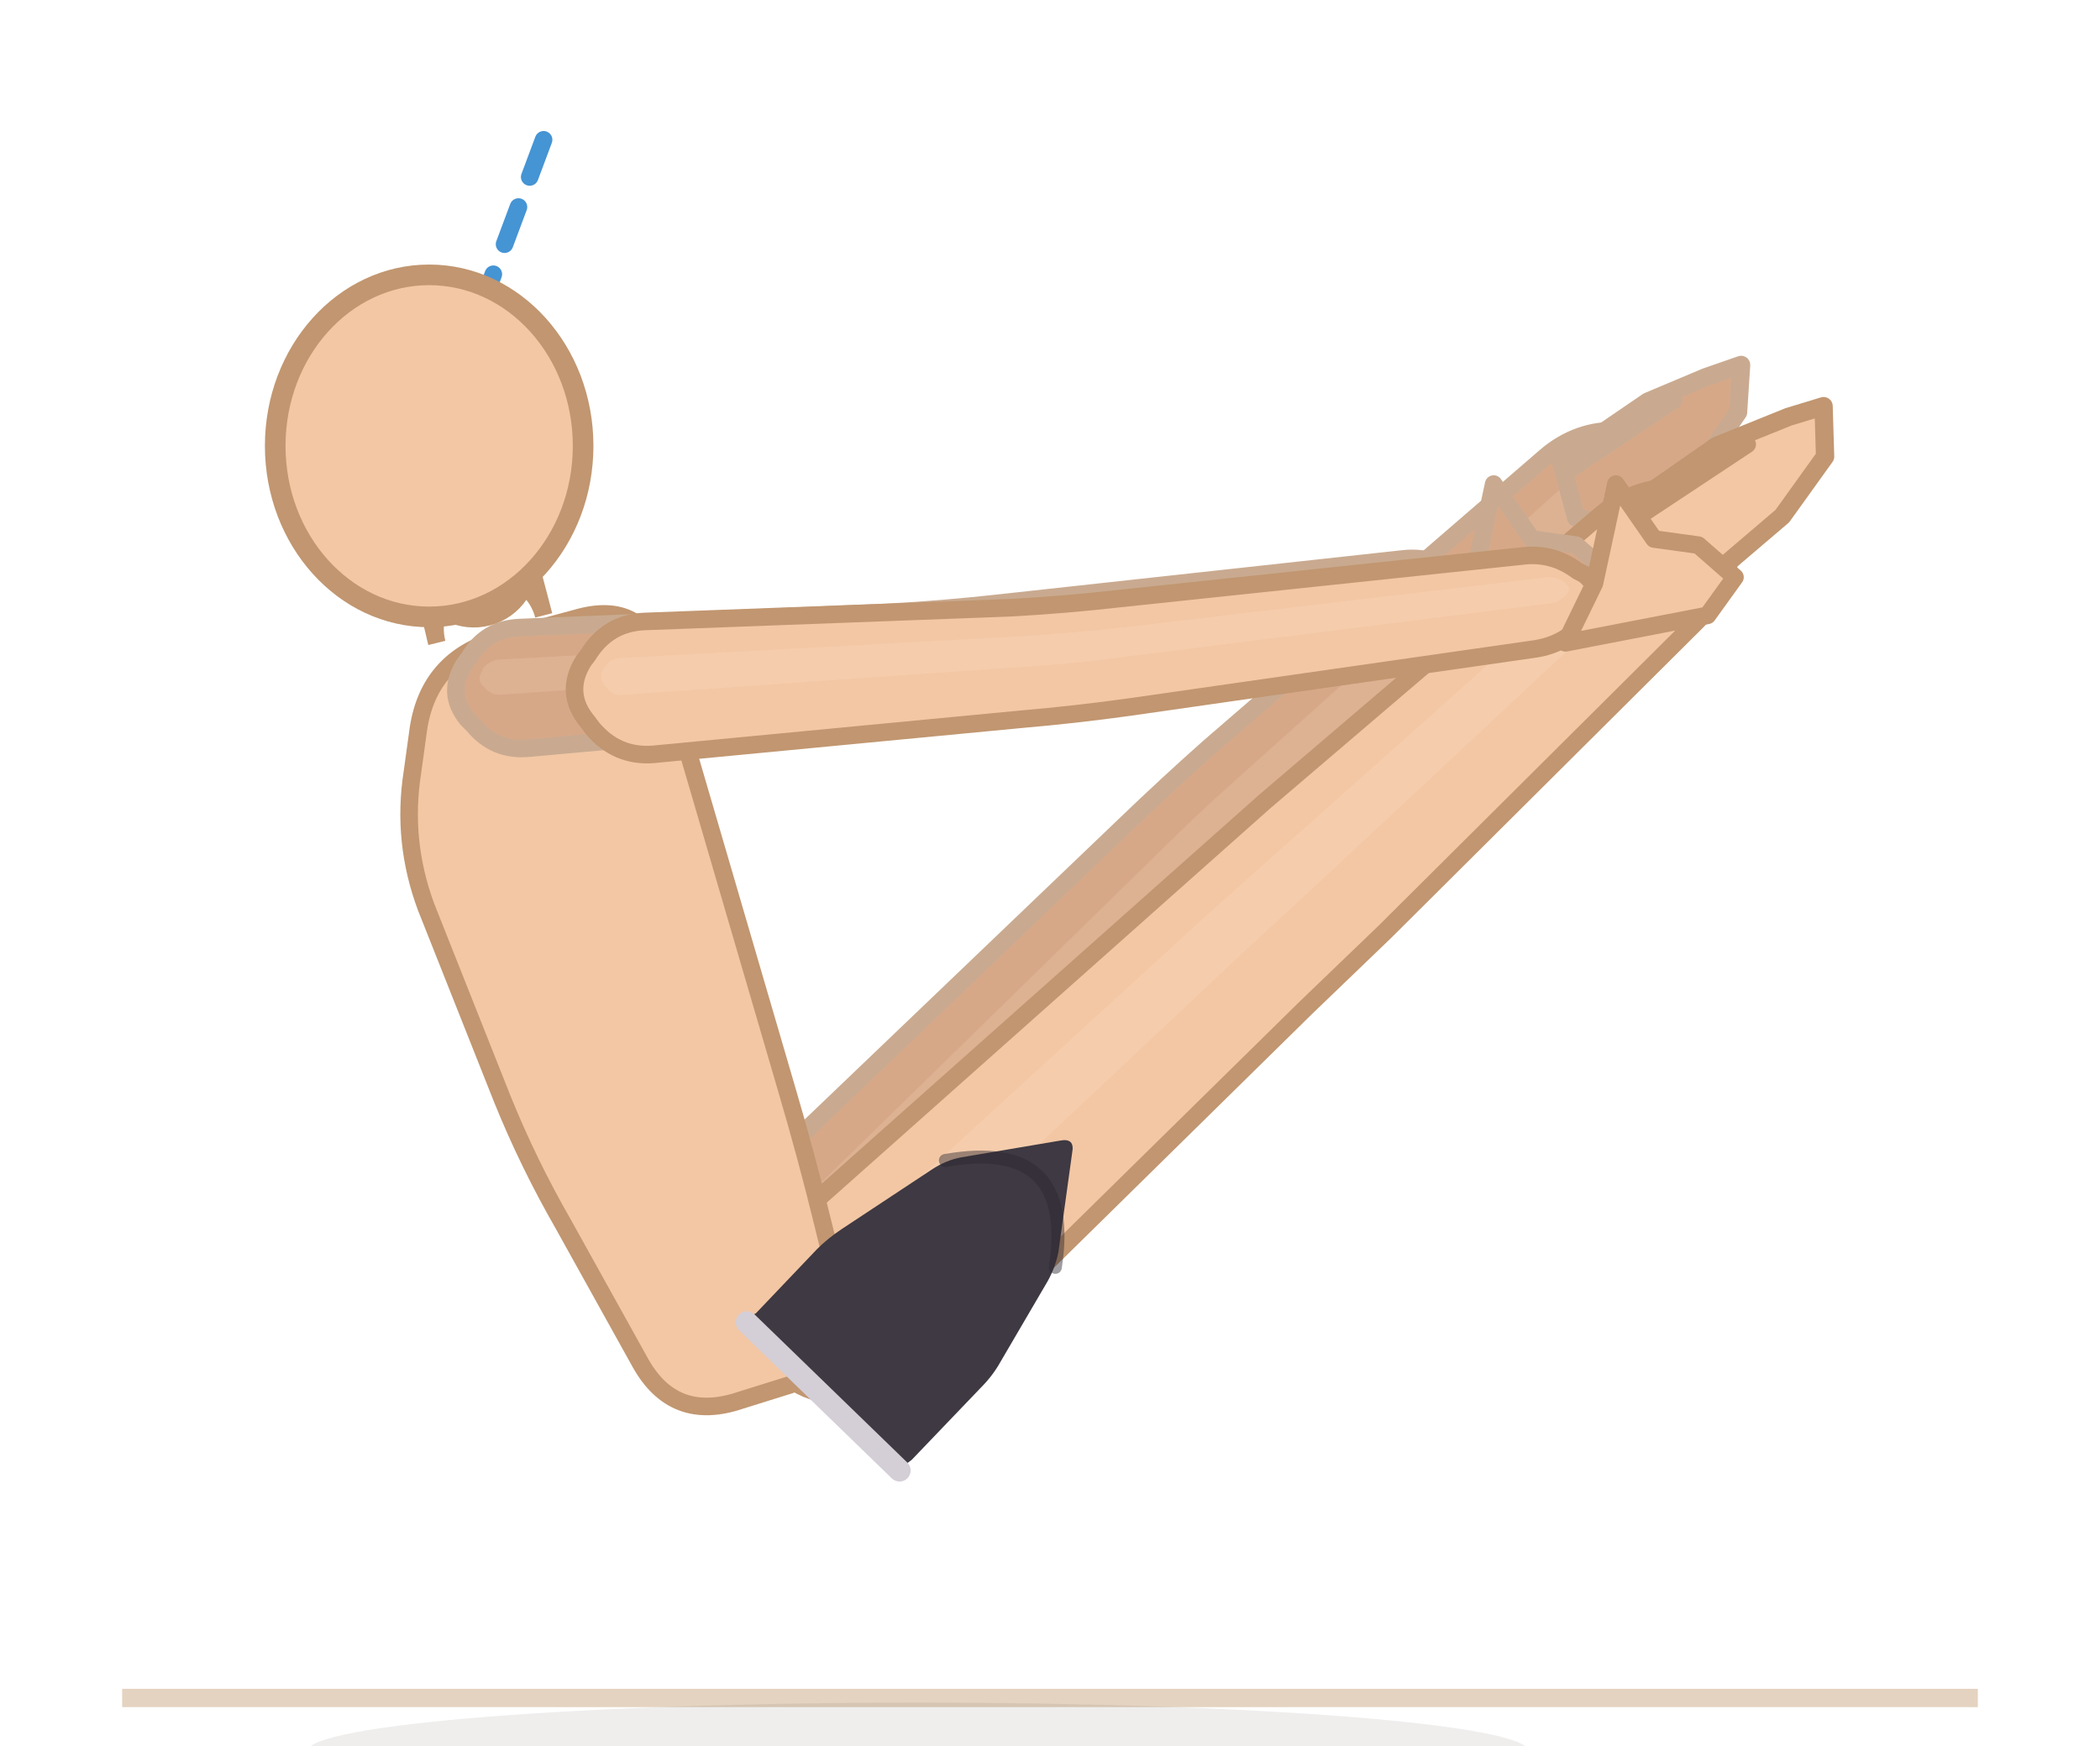
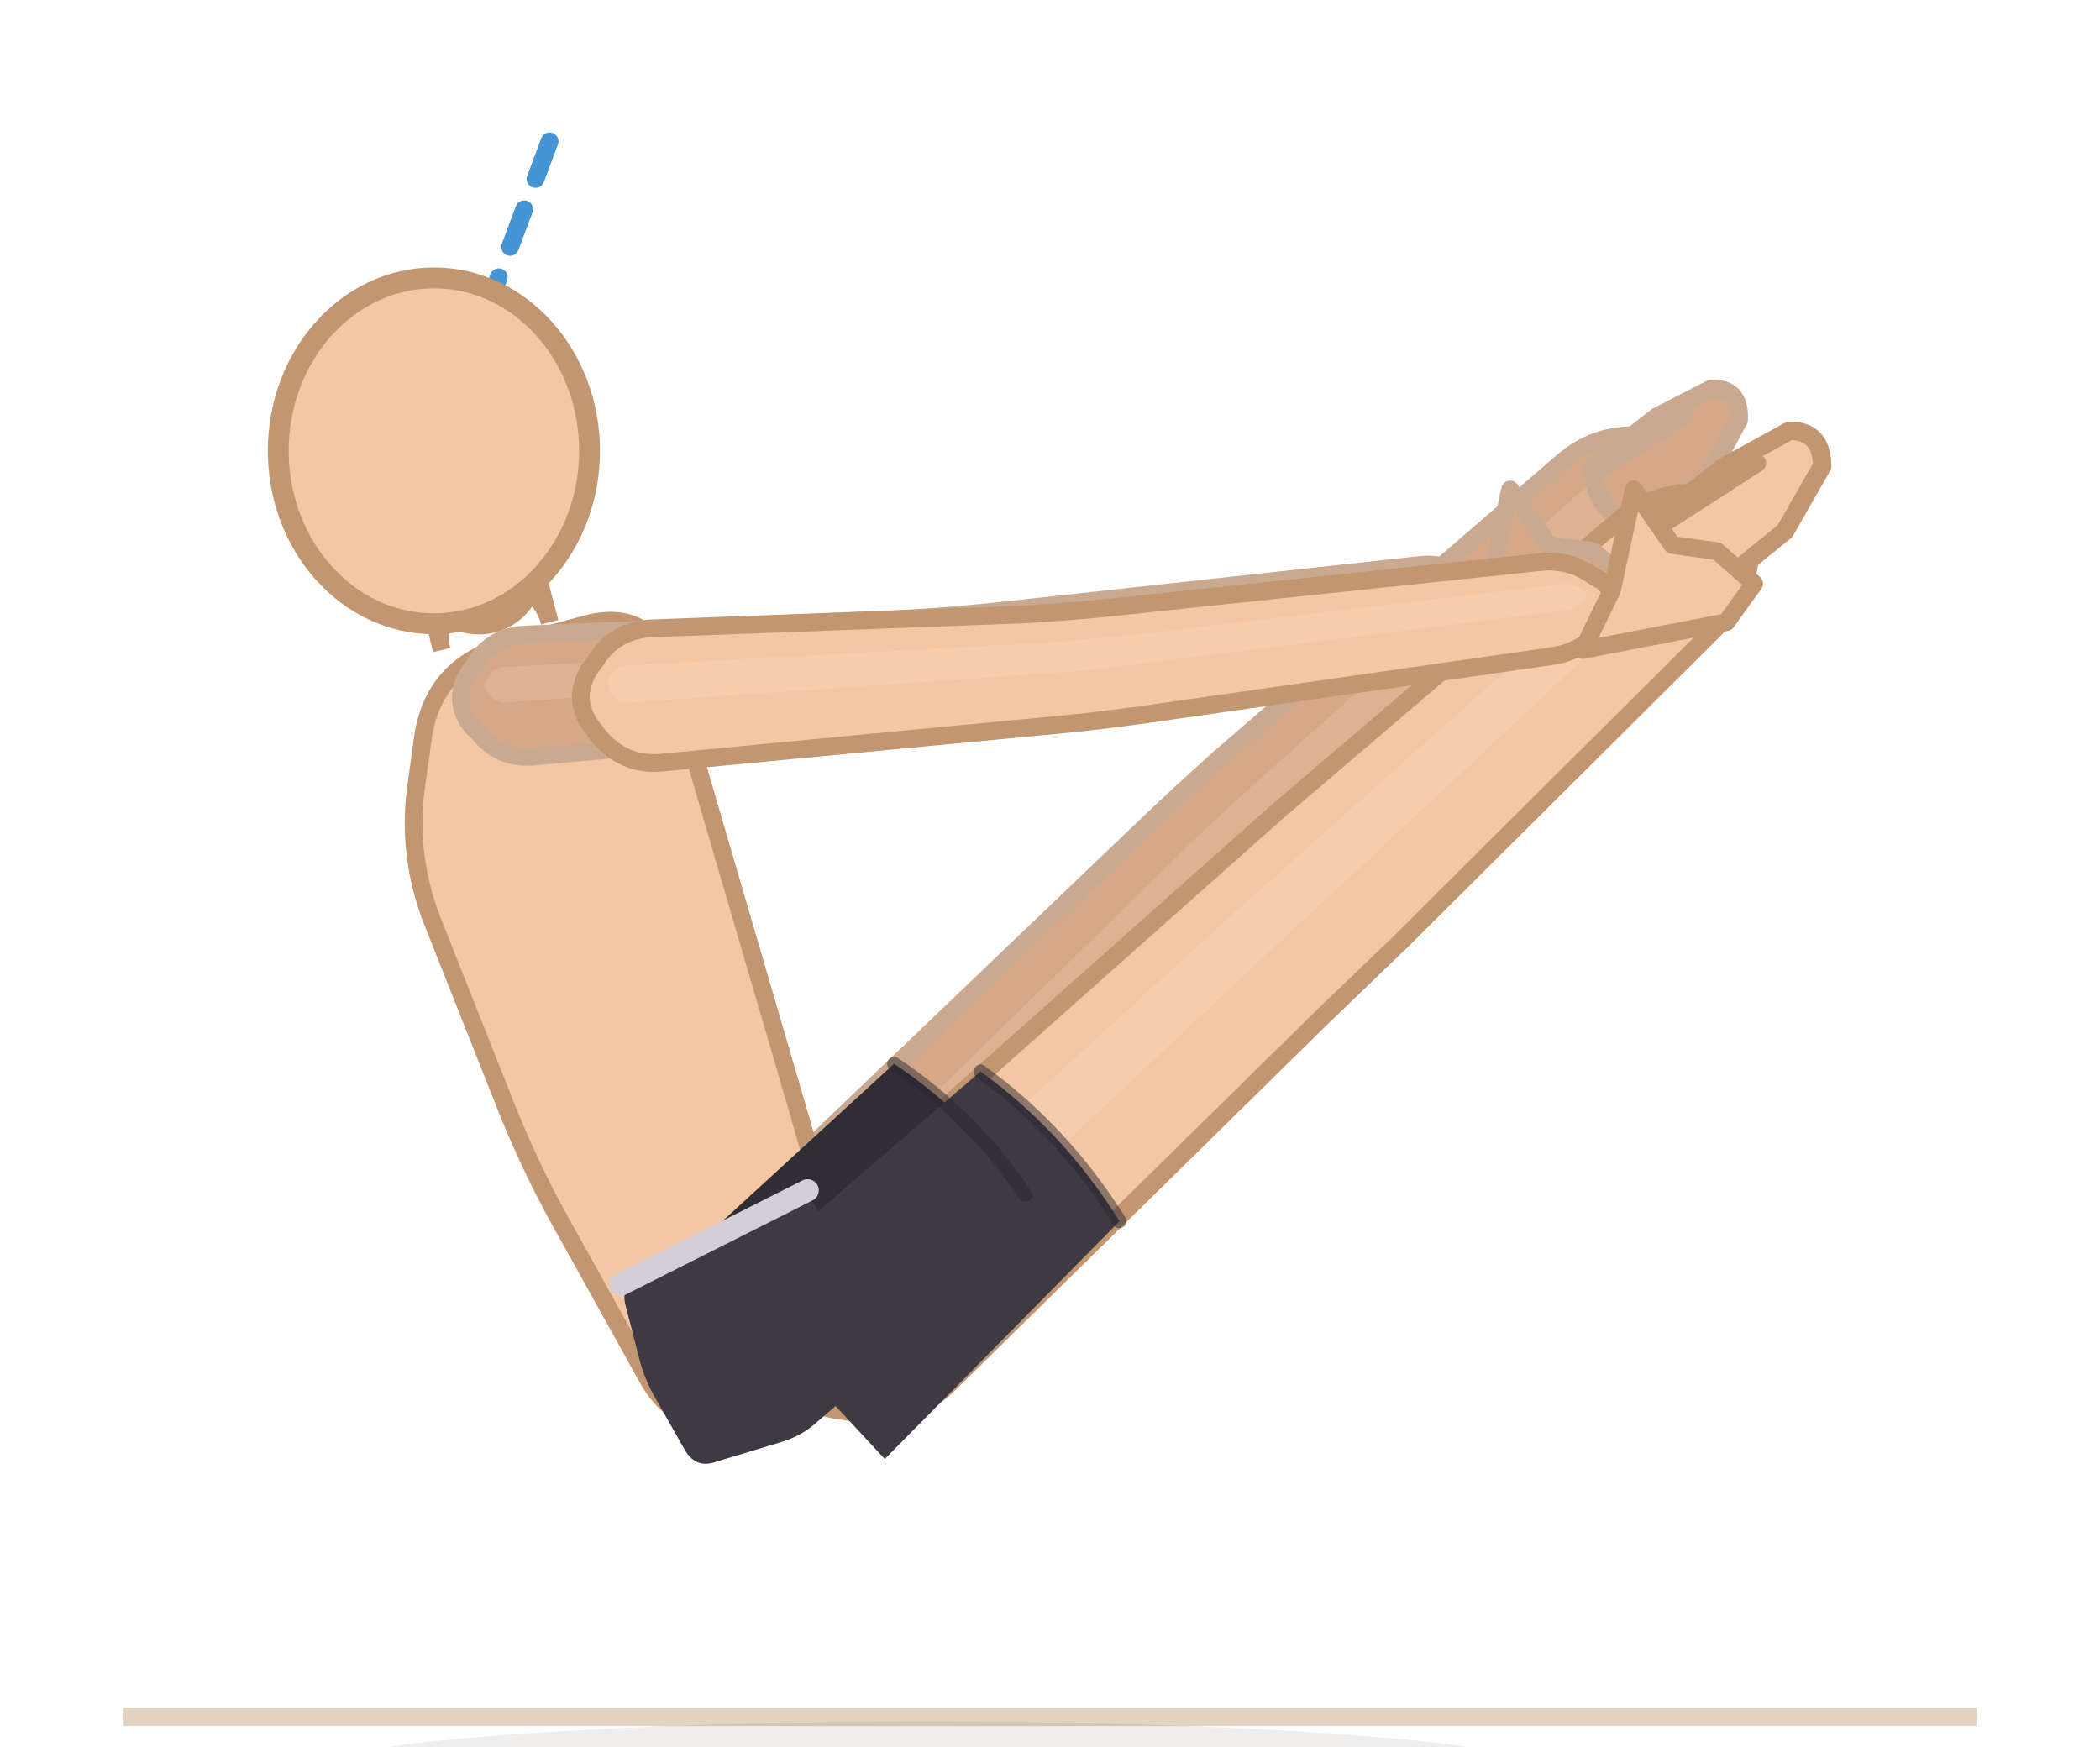
- <svg xmlns="http://www.w3.org/2000/svg" viewBox="43.9 56.8 137.5 114.3">
-   <line x1="51.9" y1="168" x2="173.4" y2="168" stroke="#e4d3c0" stroke-width="1.2" />
+ <svg xmlns="http://www.w3.org/2000/svg" viewBox="43.9 56.8 136 113.1">
+   <line x1="51.9" y1="168" x2="171.9" y2="168" stroke="#e4d3c0" stroke-width="1.2" />
  <ellipse cx="104" cy="171.5" rx="40" ry="3.2" fill="rgba(62,42,28,0.08)" />
  <path d="M 100.8,143.9 L 125.2,118.4 Q 127.7,115.8 130.2,113.3 L 150.9,93 Q 152.8,91.1 153,88.4 L 153.1,87.7 Q 153.2,85 150.5,85 L 149.9,85 Q 147.2,84.9 145.1,86.7 L 123,105.8 Q 120.3,108.2 117.7,110.7 L 92.1,135.2 Q 89.6,137.6 90.2,141 L 90.3,141.8 Q 90.8,145.2 94.2,145.7 L 95,145.8 Q 98.4,146.4 100.8,143.9 Z" fill="#d7a888" stroke="#c9aa90" stroke-width="1.15" stroke-linejoin="round" />
  <path d="M 95,141.7 L 121.7,114.9 Q 124.3,112.3 126.9,109.9 L 149.7,88.8 Q 150.2,88.3 150.3,87.5 L 150.3,87.3 Q 150.3,86.6 149.6,86.5 L 149.4,86.5 Q 148.6,86.5 148.1,87 L 124.9,107.8 Q 122.2,110.2 119.7,112.7 L 92.6,139.2 Q 91.9,139.9 92.1,140.8 L 92.1,141.1 Q 92.2,142 93.2,142.2 L 93.4,142.2 Q 94.3,142.4 95,141.7 Z" fill="#f3d4bc" opacity="0.22" />
-   <path d="M 150.2,91.4 L 147.1,90.7 L 146.1,87 L 151.8,83.1 L 155.6,81.5 L 157.9,80.7 L 157.7,83.8 L 155.5,87 L 150.2,91.4 Z" fill="#d7a888" stroke="#c9aa90" stroke-width="1.2" stroke-linejoin="round" />
-   <path d="M 146.6,87.6 L 153.5,83" fill="none" stroke="#c9aa90" stroke-width="1.15" stroke-linecap="round" />
+   <path d="M 150.5,90.9 Q 147.3,90.5 147,87.1 L 151.2,83.8 L 154.7,82 Q 156.6,81.9 156.5,84 L 154.6,87.5 Z" fill="#d7a888" stroke="#c9aa90" stroke-width="1.2" stroke-linejoin="round" />
+   <path d="M 147.4,87.3 L 153,83.7" fill="none" stroke="#c9aa90" stroke-width="1.15" stroke-linecap="round" />
  <path d="M 105.3,146.5 L 129.4,122.8 Q 132,120.3 134.6,117.8 L 155,97.5 Q 157.1,95.4 157.3,92.4 L 157.4,91.7 Q 157.5,88.7 154.5,88.7 L 153.9,88.7 Q 150.9,88.6 148.6,90.6 L 126.7,109.3 Q 124,111.7 121.3,114.1 L 96,136.6 Q 93.3,139 93.7,142.5 L 93.9,143.8 Q 94.4,147.4 97.9,148.1 L 99.2,148.3 Q 102.7,149 105.3,146.5 Z" fill="#f3c7a4" stroke="#c19670" stroke-width="1.15" stroke-linejoin="round" />
  <path d="M 99.2,143.7 L 125.7,118.8 Q 128.3,116.4 131,113.9 L 153.6,92.8 Q 154.2,92.3 154.3,91.4 L 154.3,91.3 Q 154.4,90.4 153.5,90.4 L 153.3,90.4 Q 152.5,90.4 151.9,90.9 L 128.8,111.5 Q 126.1,113.9 123.4,116.3 L 96.5,140.9 Q 95.7,141.6 95.9,142.6 L 95.9,142.9 Q 96,143.9 97.1,144.1 L 97.3,144.2 Q 98.4,144.4 99.2,143.7 Z" fill="#fbe3cf" opacity="0.22" />
-   <path d="M 154.5,95.8 L 151.1,94.7 L 149.7,90.6 L 156.3,86 L 161,84.1 L 163.3,83.4 L 163.4,86.7 L 160.6,90.6 L 154.5,95.8 Z" fill="#f3c7a4" stroke="#c19670" stroke-width="1.2" stroke-linejoin="round" />
-   <path d="M 150.3,91.2 L 158.3,85.9" fill="none" stroke="#c19670" stroke-width="1.15" stroke-linecap="round" />
+   <path d="M 154.7,95.1 Q 151.3,94.5 150.7,90.8 L 155.6,87 L 159.8,84.7 Q 161.9,84.7 161.9,87 L 159.5,91.2 Z" fill="#f3c7a4" stroke="#c19670" stroke-width="1.2" stroke-linejoin="round" />
+   <path d="M 151.2,91 L 157.7,86.8" fill="none" stroke="#c19670" stroke-width="1.15" stroke-linecap="round" />
  <path d="M 76.4,98.7 L 81.6,97.3 Q 86,96 87.3,100.4 L 95.4,128.1 Q 96.7,132.5 97.8,137 L 98.9,141.5 Q 100,146 95.6,147.5 L 92.4,148.5 Q 88,150 85.8,146 L 80.8,137 Q 78.5,133 76.8,128.8 L 71.8,116.2 Q 70.2,111.9 70.9,107.4 L 71.3,104.5 Q 72,100 76.4,98.7 Z" fill="#f3c7a4" stroke="#c19670" stroke-width="1.15" stroke-linejoin="round" />
+   <g data-shorts="inline">
+     <path d="M 97,148.7 L 110.3,134.2 Q 106.9,129.1 101.8,125.7 L 87.3,139 Z" fill="#312d35" />
+     <path d="M 85.3,139.4 L 95,134.5 Q 96.2,133.9 96.8,135.1 L 99,139.1 Q 99.7,140.2 99.7,141.5 L 99.8,144.9 Q 99.8,146.2 98.9,147.1 L 96.7,149 Q 95.8,149.8 94.5,150.2 L 90.2,151.5 Q 89,151.9 88.3,150.8 L 86.2,147.1 Q 85.6,146 85.3,144.8 L 84.4,141.3 Q 84.1,140 85.3,139.4 Z" fill="#3e3942" />
+     <path d="M 84.1,140 L 96.2,133.9" fill="none" stroke="#d4ced6" stroke-width="1.45" stroke-linecap="round" />
+     <path d="M 101.2,151.3 L 116.4,135.9 Q 112.8,130.1 107.4,126.2 L 91,140.3 Z" fill="#3e3942" />
+     <path d="M 110.3,134.2 Q 106.9,129.1 101.8,125.7" fill="none" stroke="#2a262e" stroke-width="0.9" stroke-linecap="round" opacity="0.5" />
+     <path d="M 116.4,135.9 Q 112.8,130.1 107.4,126.2" fill="none" stroke="#2a262e" stroke-width="0.9" stroke-linecap="round" opacity="0.5" />
+   </g>
  <path d="M 78.5,105.8 L 102.7,103.6 Q 106.3,103.3 109.9,102.8 L 136.5,99 Q 138.3,98.8 139.5,97.4 L 139.8,97 Q 140.9,95.6 139.4,94.5 L 139.1,94.3 Q 137.7,93.2 135.8,93.4 L 109.3,96.3 Q 105.7,96.7 102.1,96.9 L 77.9,97.9 Q 75.7,98 74.6,99.9 L 74.3,100.3 Q 73.1,102.2 74.5,103.9 L 74.9,104.3 Q 76.3,106 78.5,105.8 Z" fill="#d7a888" stroke="#c9aa90" stroke-width="1.15" stroke-linejoin="round" />
  <path d="M 76.6,102.3 L 102.4,100.5 Q 106,100.3 109.6,99.8 L 137.5,96.3 Q 138,96.2 138.4,95.8 L 138.4,95.7 Q 138.7,95.3 138.3,95 L 138.2,95 Q 137.8,94.7 137.3,94.7 L 109.4,98 Q 105.9,98.4 102.3,98.6 L 76.5,100 Q 75.9,100.1 75.5,100.6 L 75.5,100.7 Q 75.1,101.3 75.5,101.7 L 75.6,101.8 Q 76,102.3 76.6,102.3 Z" fill="#f3d4bc" opacity="0.22" />
  <path d="M 138.4,98.9 L 147.7,97.1 L 149.5,94.6 L 147.1,92.5 L 144.2,92.1 L 141.7,88.5 L 140.3,95 Z" fill="#d7a888" stroke="#c9aa90" stroke-width="1.15" stroke-linejoin="round" />
  <path d="M 86.7,106.2 L 110.8,103.9 Q 114.3,103.6 117.9,103.1 L 144.4,99.3 Q 146.4,99 147.6,97.5 L 147.9,97.1 Q 149.1,95.6 147.6,94.4 L 147.2,94.2 Q 145.6,93 143.7,93.2 L 117.2,96 Q 113.7,96.4 110.1,96.6 L 86.1,97.5 Q 83.7,97.6 82.4,99.7 L 82.1,100.1 Q 80.8,102.2 82.4,104.1 L 82.7,104.5 Q 84.3,106.4 86.7,106.2 Z" fill="#f3c7a4" stroke="#c19670" stroke-width="1.15" stroke-linejoin="round" />
  <path d="M 84.7,102.3 L 110.4,100.5 Q 114,100.3 117.6,99.8 L 145.5,96.3 Q 146,96.2 146.4,95.8 L 146.5,95.7 Q 146.8,95.3 146.4,95 L 146.3,94.9 Q 145.8,94.6 145.3,94.6 L 117.4,97.9 Q 113.8,98.3 110.2,98.5 L 84.5,99.9 Q 83.9,99.9 83.5,100.5 L 83.4,100.6 Q 83.1,101.2 83.5,101.7 L 83.6,101.8 Q 84,102.4 84.7,102.3 Z" fill="#fbe3cf" opacity="0.22" />
  <path d="M 146.4,98.9 L 155.7,97.1 L 157.5,94.6 L 155.1,92.5 L 152.2,92.1 L 149.7,88.5 L 148.3,95 Z" fill="#f3c7a4" stroke="#c19670" stroke-width="1.15" stroke-linejoin="round" />
  <line x1="72" y1="86" x2="79.7" y2="65.4" stroke="#2481cc" stroke-width="1.15" stroke-dasharray="2.6 2.1" stroke-linecap="round" opacity="0.85" />
  <path d="M 79.5,97.1 L 78.5,93.3 A 3.6 3.6 0 0 1 71.6,95.1 L 72.5,98.9 A 3.6 3.6 0 0 1 79.5,97.1 Z" fill="#f3c7a4" stroke="#c19670" stroke-width="1.15" />
  <ellipse cx="72" cy="86" rx="10.08" ry="11.2" fill="#f3c7a4" stroke="#c19670" stroke-width="1.35" />
-   <g data-shorts="1">
-     <path d="M 93,143.6 L 102.1,152.4 Q 102.8,153.1 103.6,152.4 L 108.1,147.7 Q 108.9,146.9 109.4,146 L 112.5,140.7 Q 113,139.8 113.2,138.8 L 114.1,132.3 Q 114.3,131.3 113.3,131.5 L 106.8,132.6 Q 105.8,132.8 104.9,133.4 L 99,137.3 Q 98.1,137.9 97.4,138.6 L 93.4,142.8 Q 93.2,142.9 93,143.1 L 93,143.2 Q 92.8,143.4 93,143.6 Z" fill="#3e3942" />
-     <path d="M 92.8,143.4 L 102.8,153.1" fill="none" stroke="#d4ced6" stroke-width="1.45" stroke-linecap="round" />
-     <path d="M 113,139.8 Q 114.3,131.3 105.8,132.8" fill="none" stroke="#2a262e" stroke-width="0.85" stroke-linecap="round" opacity="0.45" />
-   </g>
</svg>
